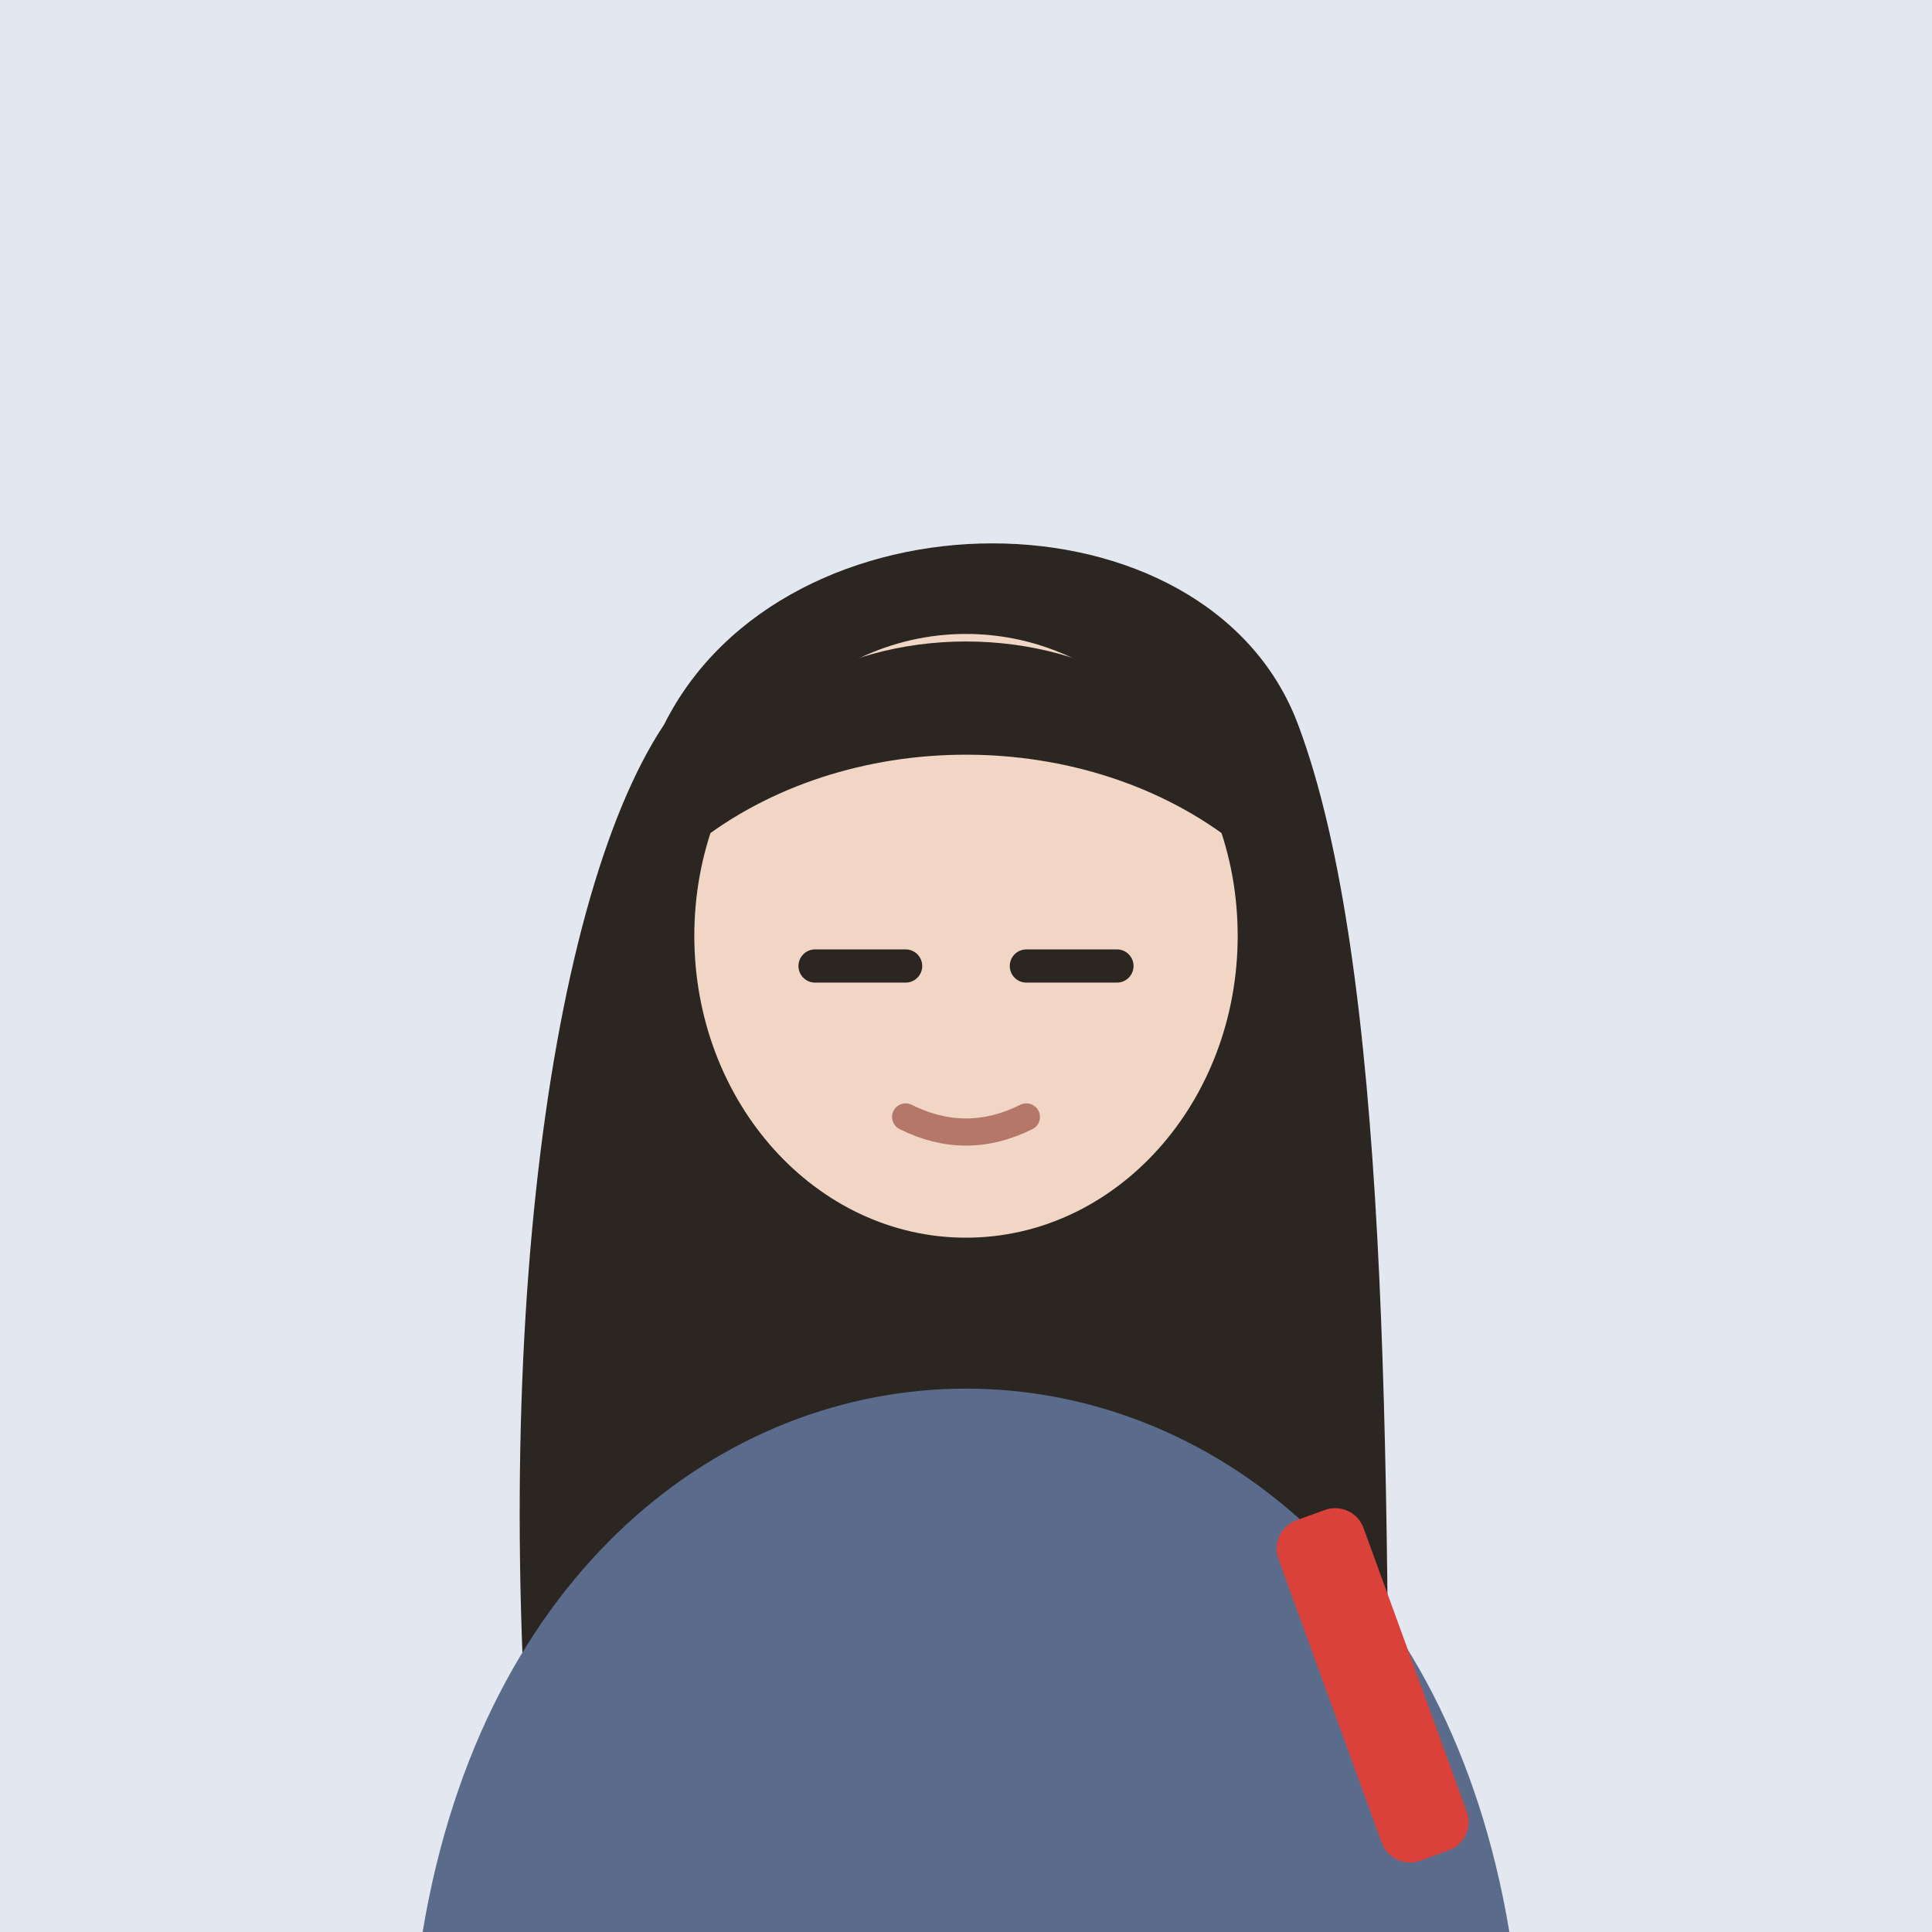
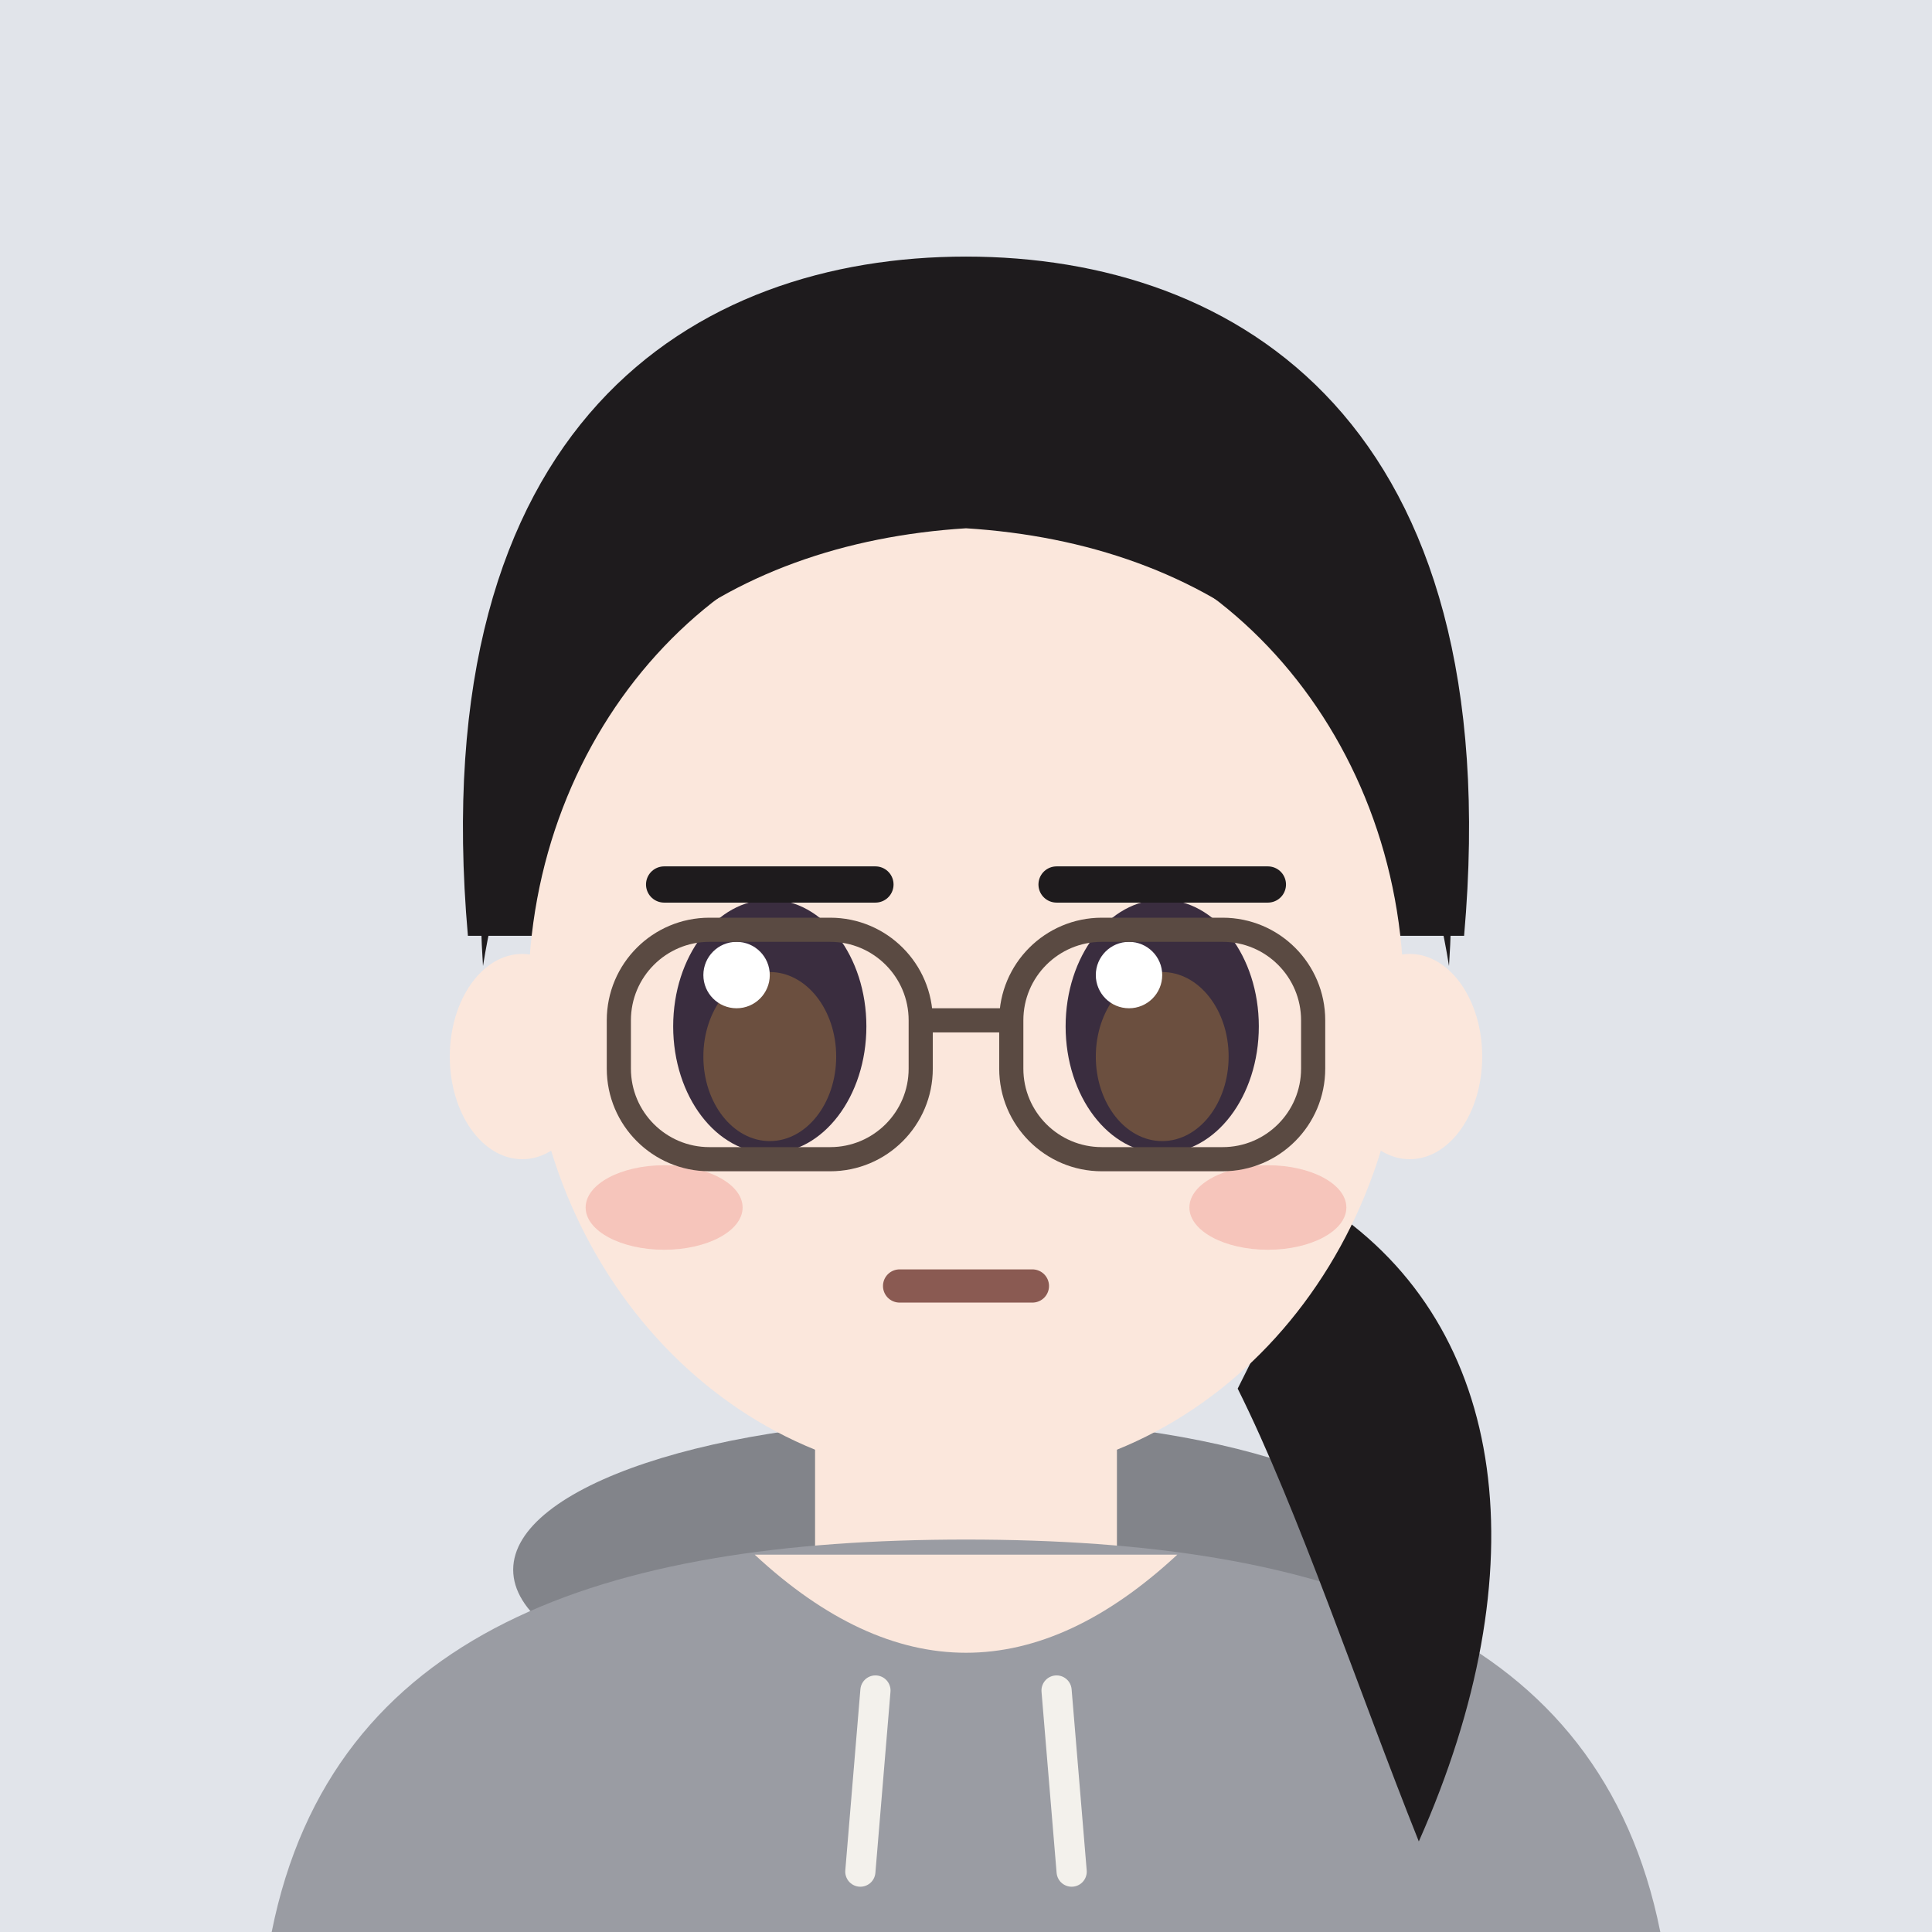
<svg xmlns="http://www.w3.org/2000/svg" viewBox="0 0 64 64">
-   <rect width="64" height="64" fill="#e3e7ef" />
-   <path d="M18 64 C16 46 18 30 22 24 C26 16 40 16 43 24 C46 32 46 48 46 64 Z" fill="#2b2622" />
-   <ellipse cx="32" cy="31" rx="9" ry="10" fill="#f1d6c5" />
-   <path d="M23 28 C24 19 40 19 41 28 C36 24 28 24 23 28 Z" fill="#2b2622" />
-   <path d="M27 32 h3 M34 32 h3" stroke="#2b2622" stroke-width="1.1" stroke-linecap="round" />
-   <path d="M30 37 q2 1 4 0" stroke="#b5776a" stroke-width="0.9" fill="none" stroke-linecap="round" />
-   <path d="M14 64 C16 52 24 46 32 46 C40 46 48 52 50 64 Z" fill="#5b6b8c" />
-   <rect x="44" y="50" width="3" height="12" rx="1" fill="#d9413a" transform="rotate(-20 45 56)" />
+   <rect width="64" height="64" fill="#e1e4ea" />
+   <path d="M15.5 31 C14 14 23 8.5 32 8.5 C41 8.5 50 14 48.5 31 Z" fill="#1e1b1d" />
+   <ellipse cx="32" cy="52" rx="15" ry="5" fill="#82848a" />
+   <rect x="27" y="45" width="10" height="9" fill="#fbe7dc" />
+   <path d="M9 64 C11 54 20 51 32 51 C44 51 53 54 55 64 Z" fill="#9a9ca3" />
+   <path d="M25 51.5 Q32 58 39 51.5" fill="#fbe7dc" />
+   <path d="M29 56 L28.5 62 M35 56 L35.5 62" stroke="#f3f1ec" stroke-width="1" stroke-linecap="round" />
+   <path d="M44 40 C50 44 51 52 47 61 C45 56 43 50 41 46 Z" fill="#1e1b1d" />
+   <ellipse cx="17.3" cy="35" rx="2.4" ry="3.4" fill="#fbe7dc" />
+   <ellipse cx="46.7" cy="35" rx="2.4" ry="3.4" fill="#fbe7dc" />
+   <ellipse cx="32" cy="33" rx="14.5" ry="16" fill="#fbe7dc" />
+   <ellipse cx="25.5" cy="34" rx="3.2" ry="4.2" fill="#3a2d3f" />
+   <ellipse cx="25.5" cy="35" rx="2.2" ry="2.8" fill="#6b4f3f" />
+   <circle cx="24.4" cy="32.3" r="1.1" fill="#fff" />
+   <ellipse cx="38.5" cy="34" rx="3.2" ry="4.2" fill="#3a2d3f" />
+   <ellipse cx="38.5" cy="35" rx="2.2" ry="2.8" fill="#6b4f3f" />
+   <circle cx="37.4" cy="32.3" r="1.1" fill="#fff" />
+   <path d="M22 29.3 L29 29.3" stroke="#1e1b1d" stroke-width="1.2" stroke-linecap="round" />
+   <path d="M35 29.3 L42 29.3" stroke="#1e1b1d" stroke-width="1.2" stroke-linecap="round" />
+   <ellipse cx="22" cy="40" rx="2.6" ry="1.4" fill="#f2a9a0" opacity=".55" />
+   <ellipse cx="42" cy="40" rx="2.6" ry="1.4" fill="#f2a9a0" opacity=".55" />
+   <path d="M29.8 42.6 L34.2 42.6" stroke="#8a5a52" stroke-width="1.1" stroke-linecap="round" />
+   <path d="M16 32 C15 17 24 11 32 11 C40 11 49 17 48 32 C46.5 22.5 40 18 32 17.5 C24 18 17.5 22.5 16 32 Z" fill="#1e1b1d" />
+   <g fill="none" stroke="#5a4a42" stroke-width=".8">
+     <rect x="20.5" y="30.8" width="10" height="7.6" rx="3" />
+     <rect x="33.5" y="30.8" width="10" height="7.6" rx="3" />
+     <path d="M30.5 33.8 L33.5 33.8" />
+   </g>
</svg>
